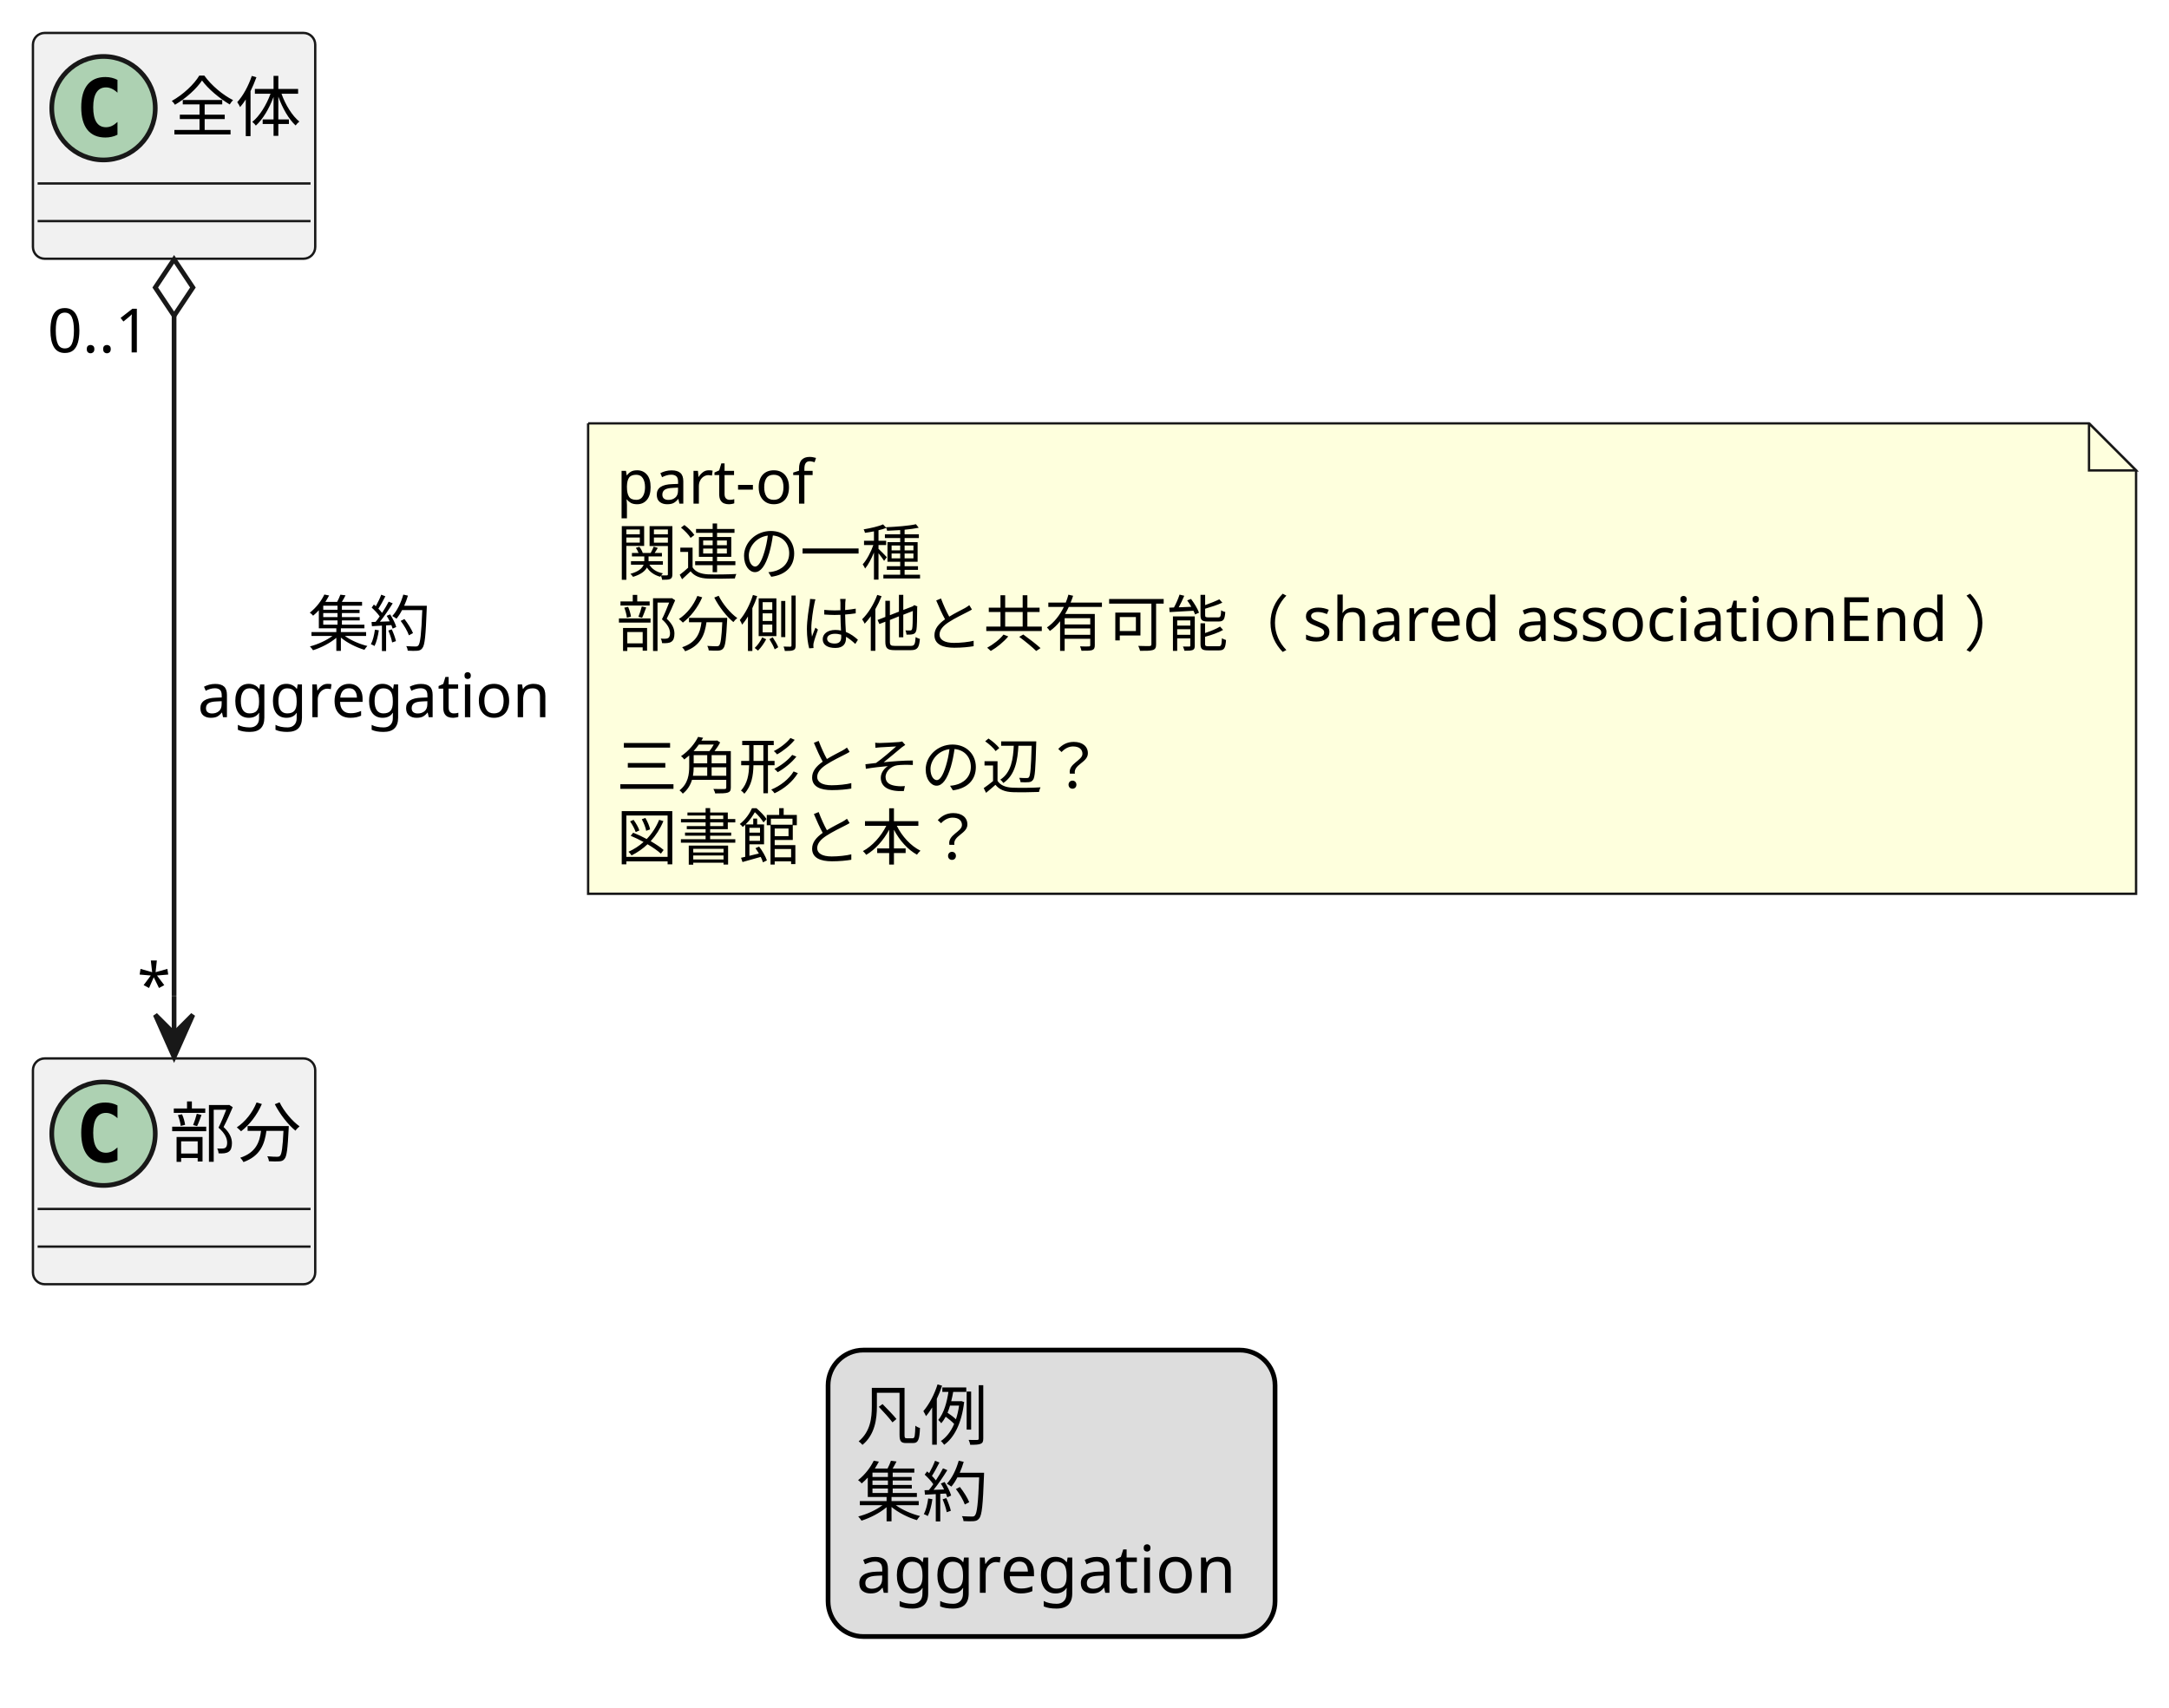
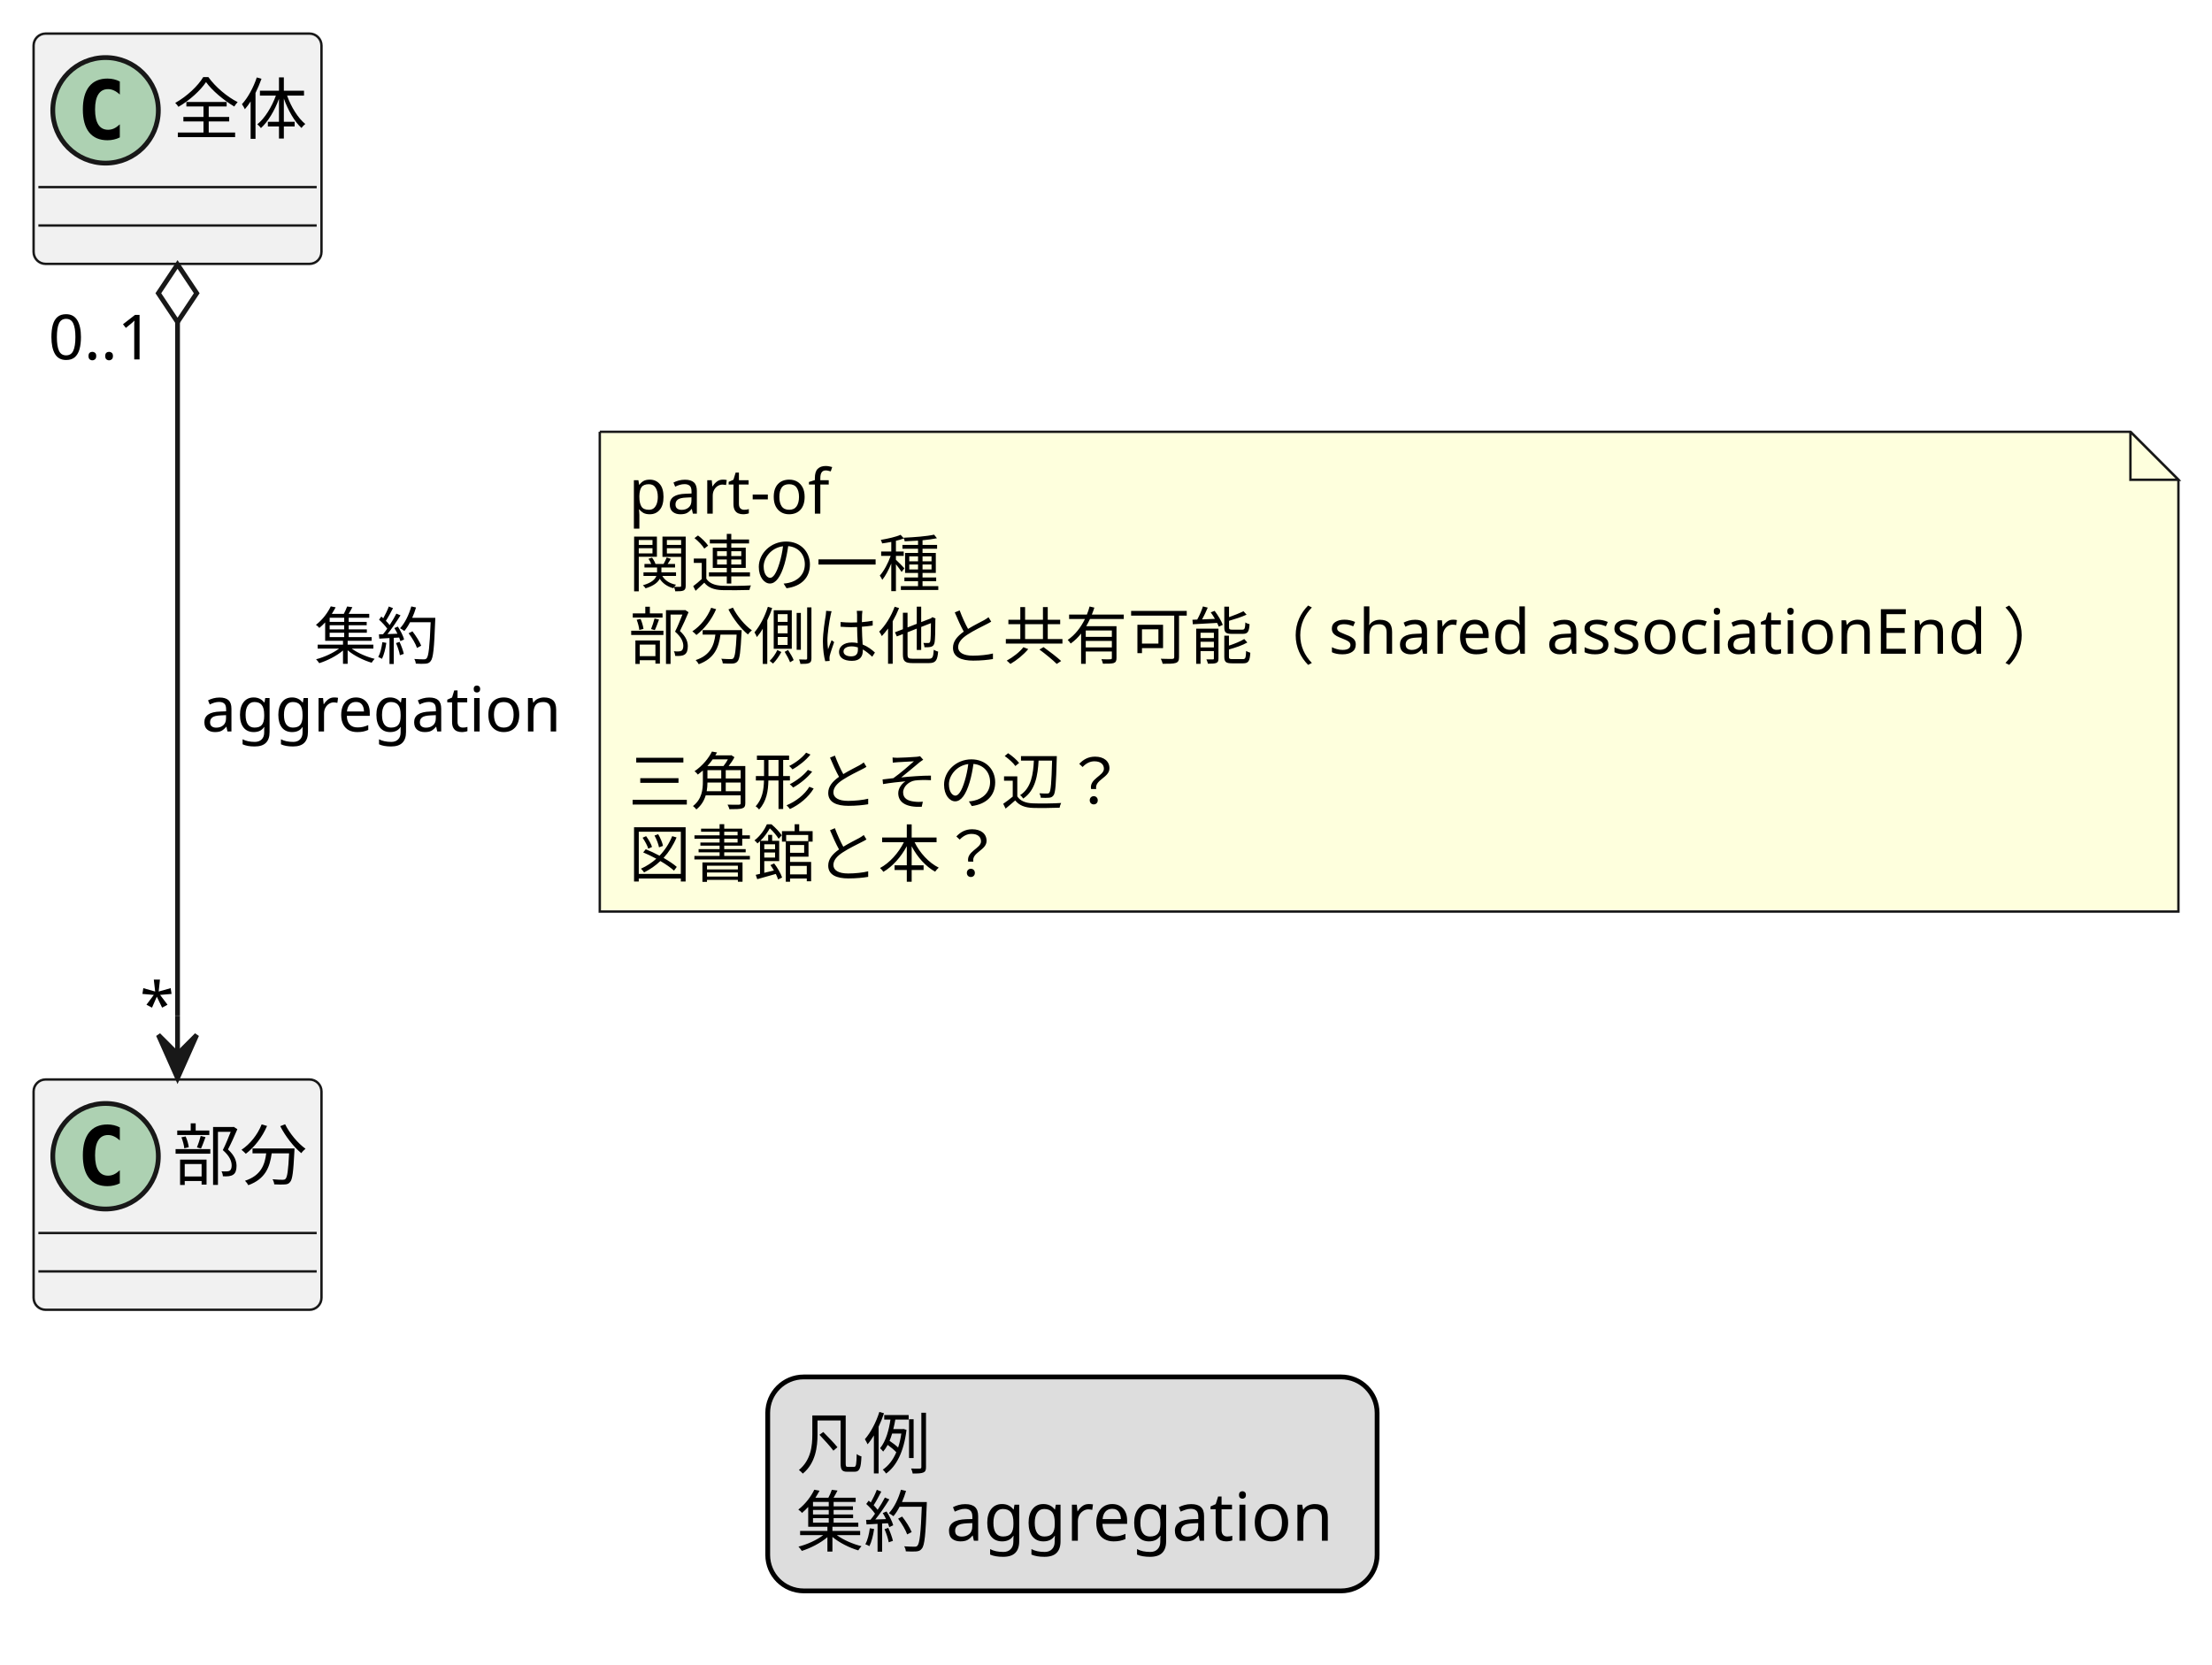
- <svg xmlns="http://www.w3.org/2000/svg" contentStyleType="text/css" height="363px" preserveAspectRatio="none" style="width:461px;height:363px;background:#FFFFFF;" version="1.1" viewBox="0 0 461 363" width="461px" zoomAndPan="magnify">
+ <svg xmlns="http://www.w3.org/2000/svg" contentStyleType="text/css" height="347px" preserveAspectRatio="none" style="width:461px;height:347px;background:#FFFFFF;" version="1.1" viewBox="0 0 461 347" width="461px" zoomAndPan="magnify">
  <defs />
  <g>
    <g id="elem_全体">
      <rect fill="#F1F1F1" height="48" id="全体" rx="2.5" ry="2.5" style="stroke:#181818;stroke-width:0.5;" width="60" x="7" y="7" />
      <ellipse cx="22" cy="23" fill="#ADD1B2" rx="11" ry="11" style="stroke:#181818;stroke-width:1.0;" />
      <path d="M24.969,28.641 Q24.391,28.938 23.75,29.078 Q23.109,29.234 22.406,29.234 Q19.906,29.234 18.578,27.594 Q17.266,25.938 17.266,22.812 Q17.266,19.688 18.578,18.031 Q19.906,16.375 22.406,16.375 Q23.109,16.375 23.75,16.531 Q24.406,16.688 24.969,16.984 L24.969,19.703 Q24.344,19.125 23.75,18.859 Q23.156,18.578 22.531,18.578 Q21.188,18.578 20.5,19.656 Q19.812,20.719 19.812,22.812 Q19.812,24.906 20.5,25.984 Q21.188,27.047 22.531,27.047 Q23.156,27.047 23.75,26.781 Q24.344,26.5 24.969,25.922 L24.969,28.641 Z " fill="#000000" />
      <text fill="#000000" font-family="sans-serif" font-size="14" lengthAdjust="spacing" textLength="28" x="36" y="27.847">全体</text>
      <line style="stroke:#181818;stroke-width:0.5;" x1="8" x2="66" y1="39" y2="39" />
      <line style="stroke:#181818;stroke-width:0.5;" x1="8" x2="66" y1="47" y2="47" />
    </g>
    <g id="elem_部分">
      <rect fill="#F1F1F1" height="48" id="部分" rx="2.5" ry="2.5" style="stroke:#181818;stroke-width:0.5;" width="60" x="7" y="225" />
      <ellipse cx="22" cy="241" fill="#ADD1B2" rx="11" ry="11" style="stroke:#181818;stroke-width:1.0;" />
      <path d="M24.969,246.641 Q24.391,246.938 23.75,247.078 Q23.109,247.234 22.406,247.234 Q19.906,247.234 18.578,245.594 Q17.266,243.938 17.266,240.812 Q17.266,237.688 18.578,236.031 Q19.906,234.375 22.406,234.375 Q23.109,234.375 23.75,234.531 Q24.406,234.688 24.969,234.984 L24.969,237.703 Q24.344,237.125 23.75,236.859 Q23.156,236.578 22.531,236.578 Q21.188,236.578 20.5,237.656 Q19.812,238.719 19.812,240.812 Q19.812,242.906 20.5,243.984 Q21.188,245.047 22.531,245.047 Q23.156,245.047 23.75,244.781 Q24.344,244.5 24.969,243.922 L24.969,246.641 Z " fill="#000000" />
      <text fill="#000000" font-family="sans-serif" font-size="14" lengthAdjust="spacing" textLength="28" x="36" y="245.847">部分</text>
      <line style="stroke:#181818;stroke-width:0.5;" x1="8" x2="66" y1="257" y2="257" />
      <line style="stroke:#181818;stroke-width:0.5;" x1="8" x2="66" y1="265" y2="265" />
    </g>
    <g id="link_全体_部分">
-       <path codeLine="8" d="M37,67.12 C37,67.12 37,171.76 37,211.68 " fill="none" id="全体-部分" style="stroke:#181818;stroke-width:1.0;" />
+       <path codeLine="7" d="M37,67.12 C37,67.12 37,171.76 37,211.68 " fill="none" id="全体-部分" style="stroke:#181818;stroke-width:1.0;" />
      <polygon fill="#181818" points="37,224.72,41,215.72,37,219.72,33,215.72,37,224.72" style="stroke:#181818;stroke-width:1.0;" />
      <line style="stroke:#181818;stroke-width:1.0;" x1="37" x2="37" y1="219.72" y2="211.72" />
      <polygon fill="none" points="37,55.12,33,61.12,37,67.12,41,61.12,37,55.12" style="stroke:#181818;stroke-width:1.0;" />
      <text fill="#000000" font-family="sans-serif" font-size="13" lengthAdjust="spacing" textLength="26" x="65.5" y="137.333">集約</text>
      <text fill="#000000" font-family="sans-serif" font-size="13" lengthAdjust="spacing" textLength="77" x="42" y="152.465">aggregation</text>
      <path d="M125,90 L125,190 L454,190 L454,100 L444,90 L125,90 " fill="#FEFFDD" style="stroke:#181818;stroke-width:0.5;" />
      <path d="M444,90 L444,100 L454,100 L444,90 " fill="#FEFFDD" style="stroke:#181818;stroke-width:0.5;" />
      <text fill="#000000" font-family="sans-serif" font-size="13" lengthAdjust="spacing" textLength="43" x="131" y="107.067">part-of</text>
      <text fill="#000000" font-family="sans-serif" font-size="13" lengthAdjust="spacing" textLength="65" x="131" y="122.2">関連の一種</text>
      <text fill="#000000" font-family="sans-serif" font-size="13" lengthAdjust="spacing" textLength="308" x="131" y="137.333">部分側は他と共有可能（ shared associationEnd ）</text>
      <text fill="#000000" font-family="sans-serif" font-size="13" lengthAdjust="spacing" textLength="4" x="131" y="152.465"> </text>
      <text fill="#000000" font-family="sans-serif" font-size="13" lengthAdjust="spacing" textLength="104" x="131" y="167.598">三角形とその辺？</text>
      <text fill="#000000" font-family="sans-serif" font-size="13" lengthAdjust="spacing" textLength="78" x="131" y="182.731">図書館と本？</text>
      <text fill="#000000" font-family="sans-serif" font-size="13" lengthAdjust="spacing" textLength="24" x="10.075" y="74.91">0..1</text>
      <text fill="#000000" font-family="sans-serif" font-size="13" lengthAdjust="spacing" textLength="7" x="29.147" y="214.057">*</text>
    </g>
-     <rect fill="#DDDDDD" height="60.891" rx="7.5" ry="7.5" style="stroke:#000000;stroke-width:1.0;" width="95" x="176" y="287" />
-     <text fill="#000000" font-family="sans-serif" font-size="14" lengthAdjust="spacing" textLength="28" x="182" y="305.995">凡例</text>
-     <text fill="#000000" font-family="sans-serif" font-size="14" lengthAdjust="spacing" textLength="28" x="182" y="322.292">集約</text>
-     <text fill="#000000" font-family="sans-serif" font-size="14" lengthAdjust="spacing" textLength="83" x="182" y="338.589">aggregation</text>
+     <rect fill="#DDDDDD" height="44.594" rx="7.5" ry="7.5" style="stroke:#000000;stroke-width:1.0;" width="127" x="160" y="287" />
+     <text fill="#000000" font-family="sans-serif" font-size="14" lengthAdjust="spacing" textLength="28" x="166" y="305.995">凡例</text>
+     <text fill="#000000" font-family="sans-serif" font-size="14" lengthAdjust="spacing" textLength="115" x="166" y="322.292">集約 aggregation</text>
  </g>
</svg>
